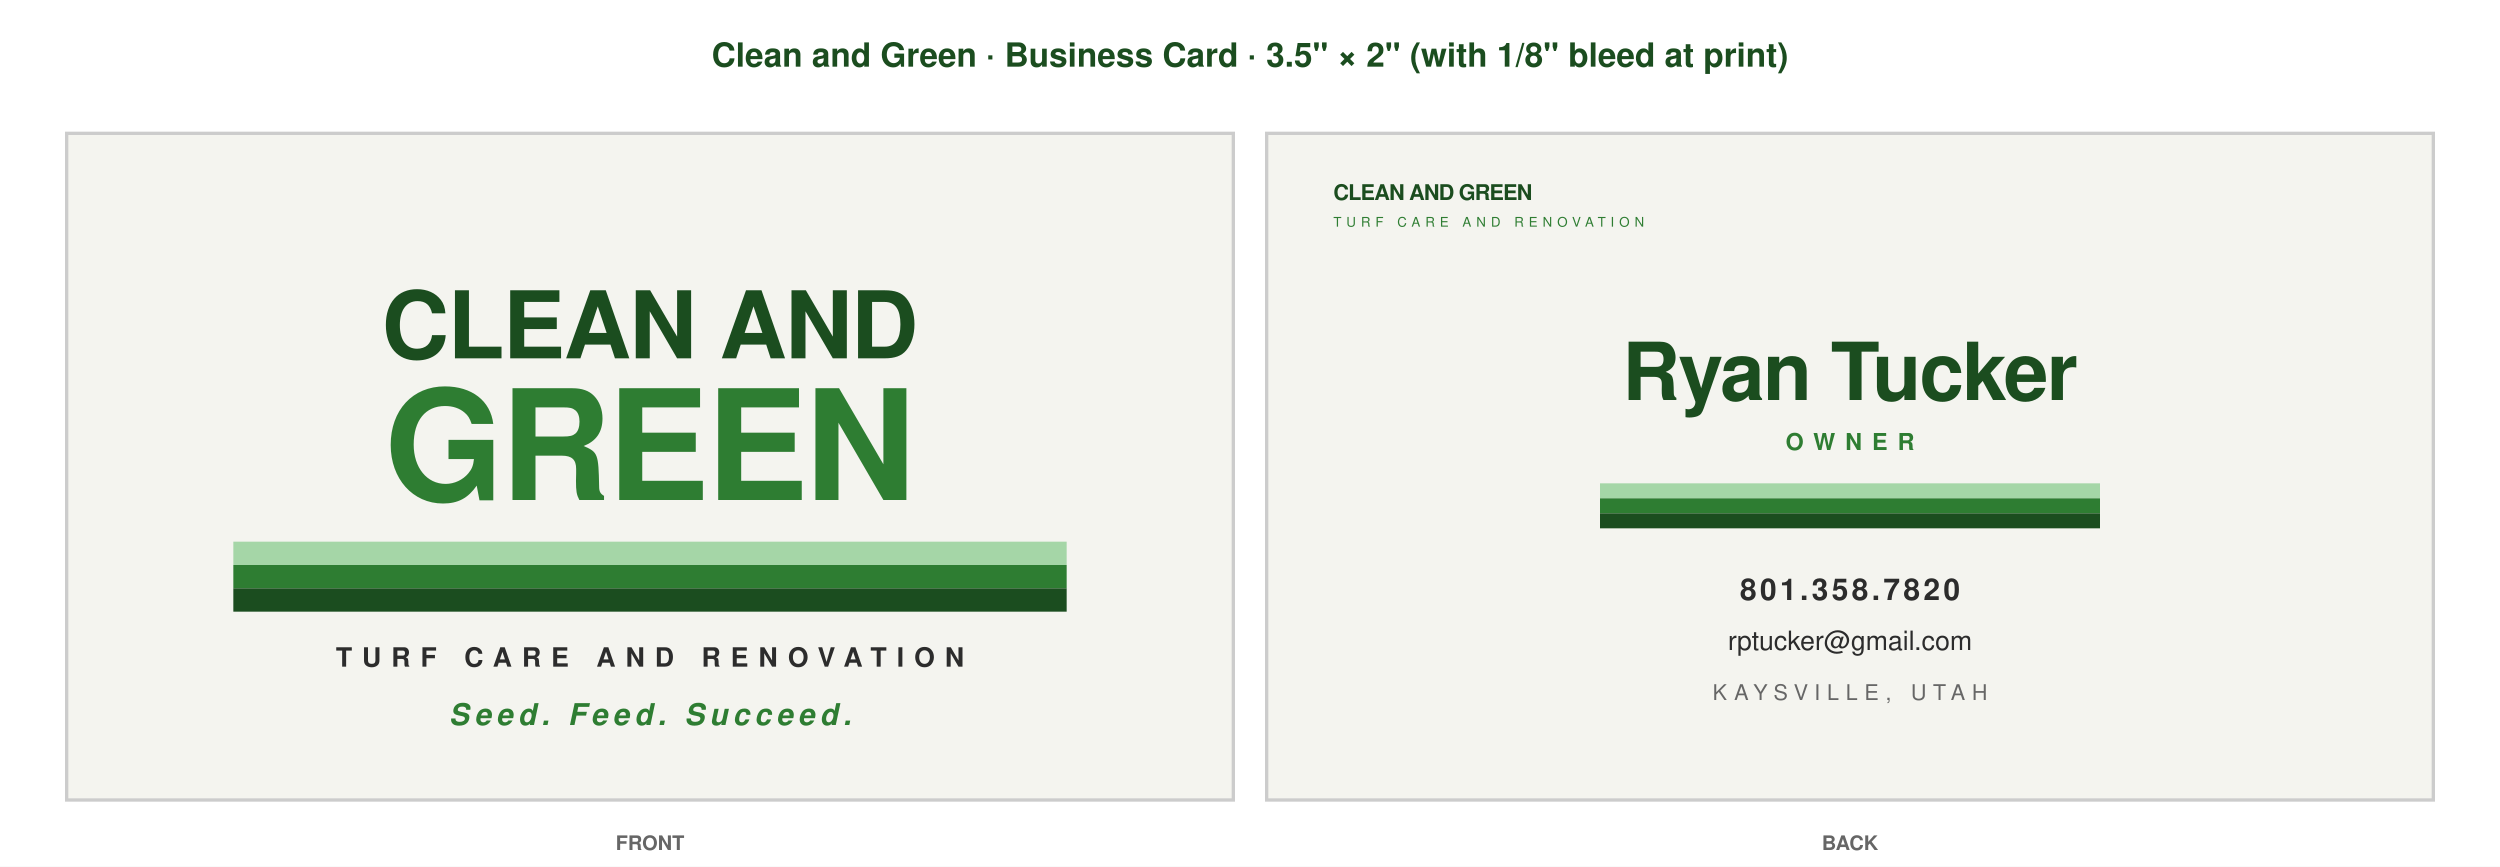
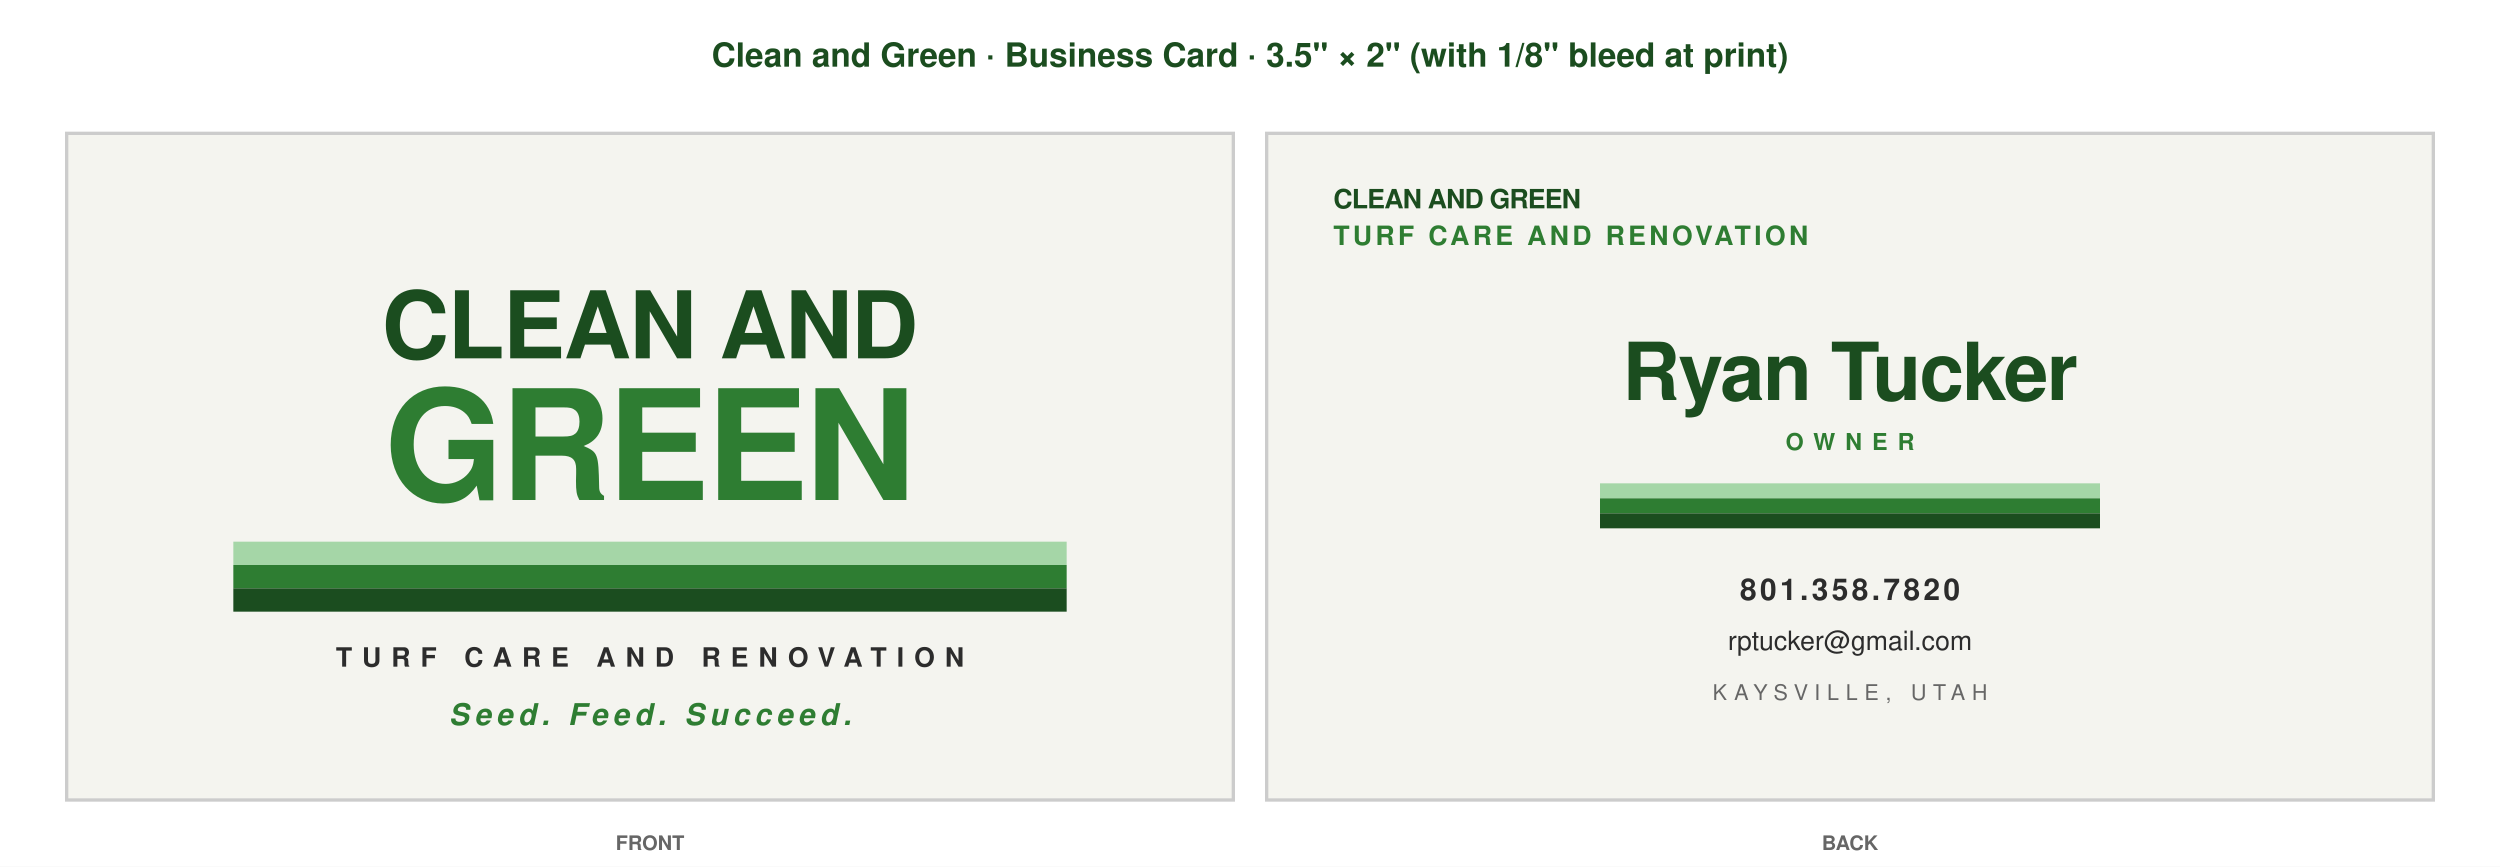
<svg xmlns="http://www.w3.org/2000/svg" viewBox="0 0 1500 520">
  <rect width="1500" height="520" fill="#FFFFFF" />
  <text x="750" y="40" text-anchor="middle" font-family="Helvetica, Arial, sans-serif" font-size="20" font-weight="700" fill="#1B4D1F">Clean and Green  ·  Business Card  ·  3.5" × 2" (with 1/8" bleed at print)</text>
  <g transform="translate(40,80)">
    <rect width="700" height="400" fill="#F4F4EF" stroke="#CCC" stroke-width="2" />
    <text x="350" y="135" text-anchor="middle" font-family="Helvetica" font-size="56" font-weight="900" fill="#1B4D1F" letter-spacing="-1">CLEAN AND</text>
    <text x="350" y="220" text-anchor="middle" font-family="Helvetica" font-size="92" font-weight="900" fill="#2E7D32" letter-spacing="-2">GREEN</text>
    <rect x="100" y="245" width="500" height="14" fill="#A5D6A7" />
    <rect x="100" y="259" width="500" height="14" fill="#2E7D32" />
    <rect x="100" y="273" width="500" height="14" fill="#1B4D1F" />
    <text x="350" y="320" text-anchor="middle" font-family="Helvetica" font-size="16" font-weight="700" letter-spacing="6" fill="#2C2C2C">TURF CARE AND RENOVATION</text>
    <text x="350" y="355" text-anchor="middle" font-family="Helvetica" font-style="italic" font-size="18" font-weight="700" letter-spacing="3" fill="#2E7D32">Seed.  Feed.  Succeed.</text>
    <text x="350" y="430" text-anchor="middle" font-family="Helvetica" font-size="12" font-weight="700" fill="#666">FRONT</text>
  </g>
  <g transform="translate(760,80)">
    <rect width="700" height="400" fill="#F4F4EF" stroke="#CCC" stroke-width="2" />
-     <g transform="translate(40,40)">
-       <text x="0" y="0" font-family="Helvetica" font-size="13" font-weight="900" fill="#1B4D1F" letter-spacing="-0.5">CLEAN AND GREEN</text>
-       <text x="0" y="16" font-family="Helvetica" font-size="8" letter-spacing="3" fill="#2E7D32">TURF CARE AND RENOVATION</text>
+     <g transform="translate(40,45)">
+       <text x="0" y="0" font-family="Helvetica" font-size="16" font-weight="900" fill="#1B4D1F" letter-spacing="-0.5">CLEAN AND GREEN</text>
+       <text x="0" y="22" font-family="Helvetica" font-size="16" font-weight="700" letter-spacing="2" fill="#2E7D32">TURF CARE AND RENOVATION</text>
    </g>
    <text x="350" y="160" text-anchor="middle" font-family="Helvetica" font-size="48" font-weight="900" fill="#1B4D1F" letter-spacing="-1">Ryan Tucker</text>
    <text x="350" y="190" text-anchor="middle" font-family="Helvetica" font-size="14" font-weight="700" letter-spacing="6" fill="#2E7D32">OWNER</text>
    <rect x="200" y="210" width="300" height="9" fill="#A5D6A7" />
    <rect x="200" y="219" width="300" height="9" fill="#2E7D32" />
    <rect x="200" y="228" width="300" height="9" fill="#1B4D1F" />
    <text x="350" y="280" text-anchor="middle" font-family="Helvetica" font-size="18" font-weight="700" fill="#2C2C2C" letter-spacing="2">801.358.7820</text>
    <text x="350" y="310" text-anchor="middle" font-family="Helvetica" font-size="16" fill="#2C2C2C">rptucker@gmail.com</text>
    <text x="350" y="340" text-anchor="middle" font-family="Helvetica" font-size="13" letter-spacing="4" fill="#666">KAYSVILLE,  UTAH</text>
    <text x="350" y="430" text-anchor="middle" font-family="Helvetica" font-size="12" font-weight="700" fill="#666">BACK</text>
  </g>
</svg>
